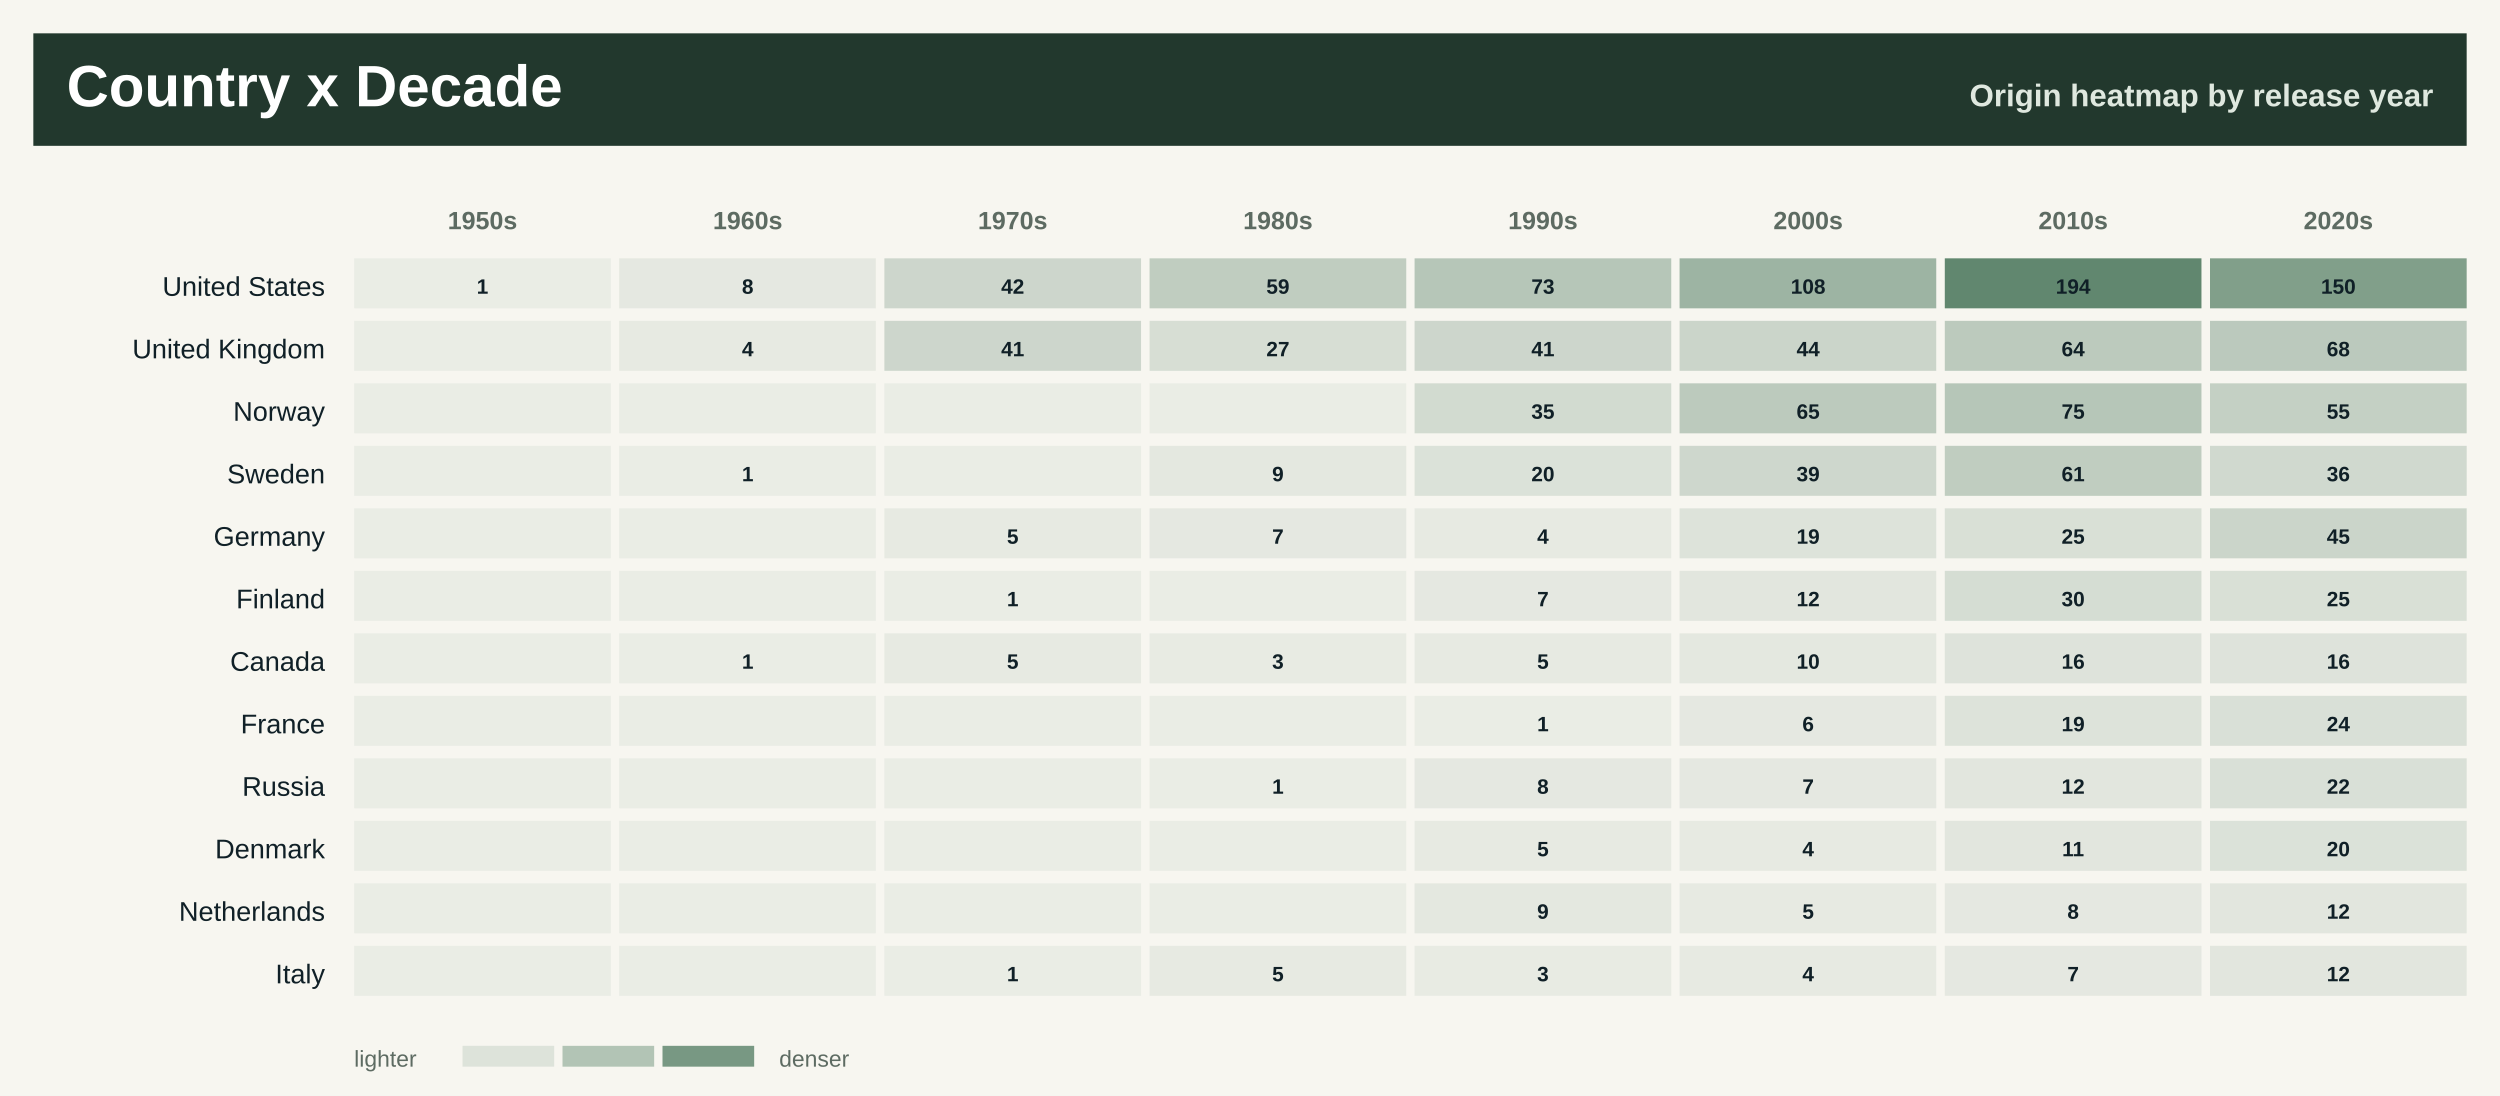
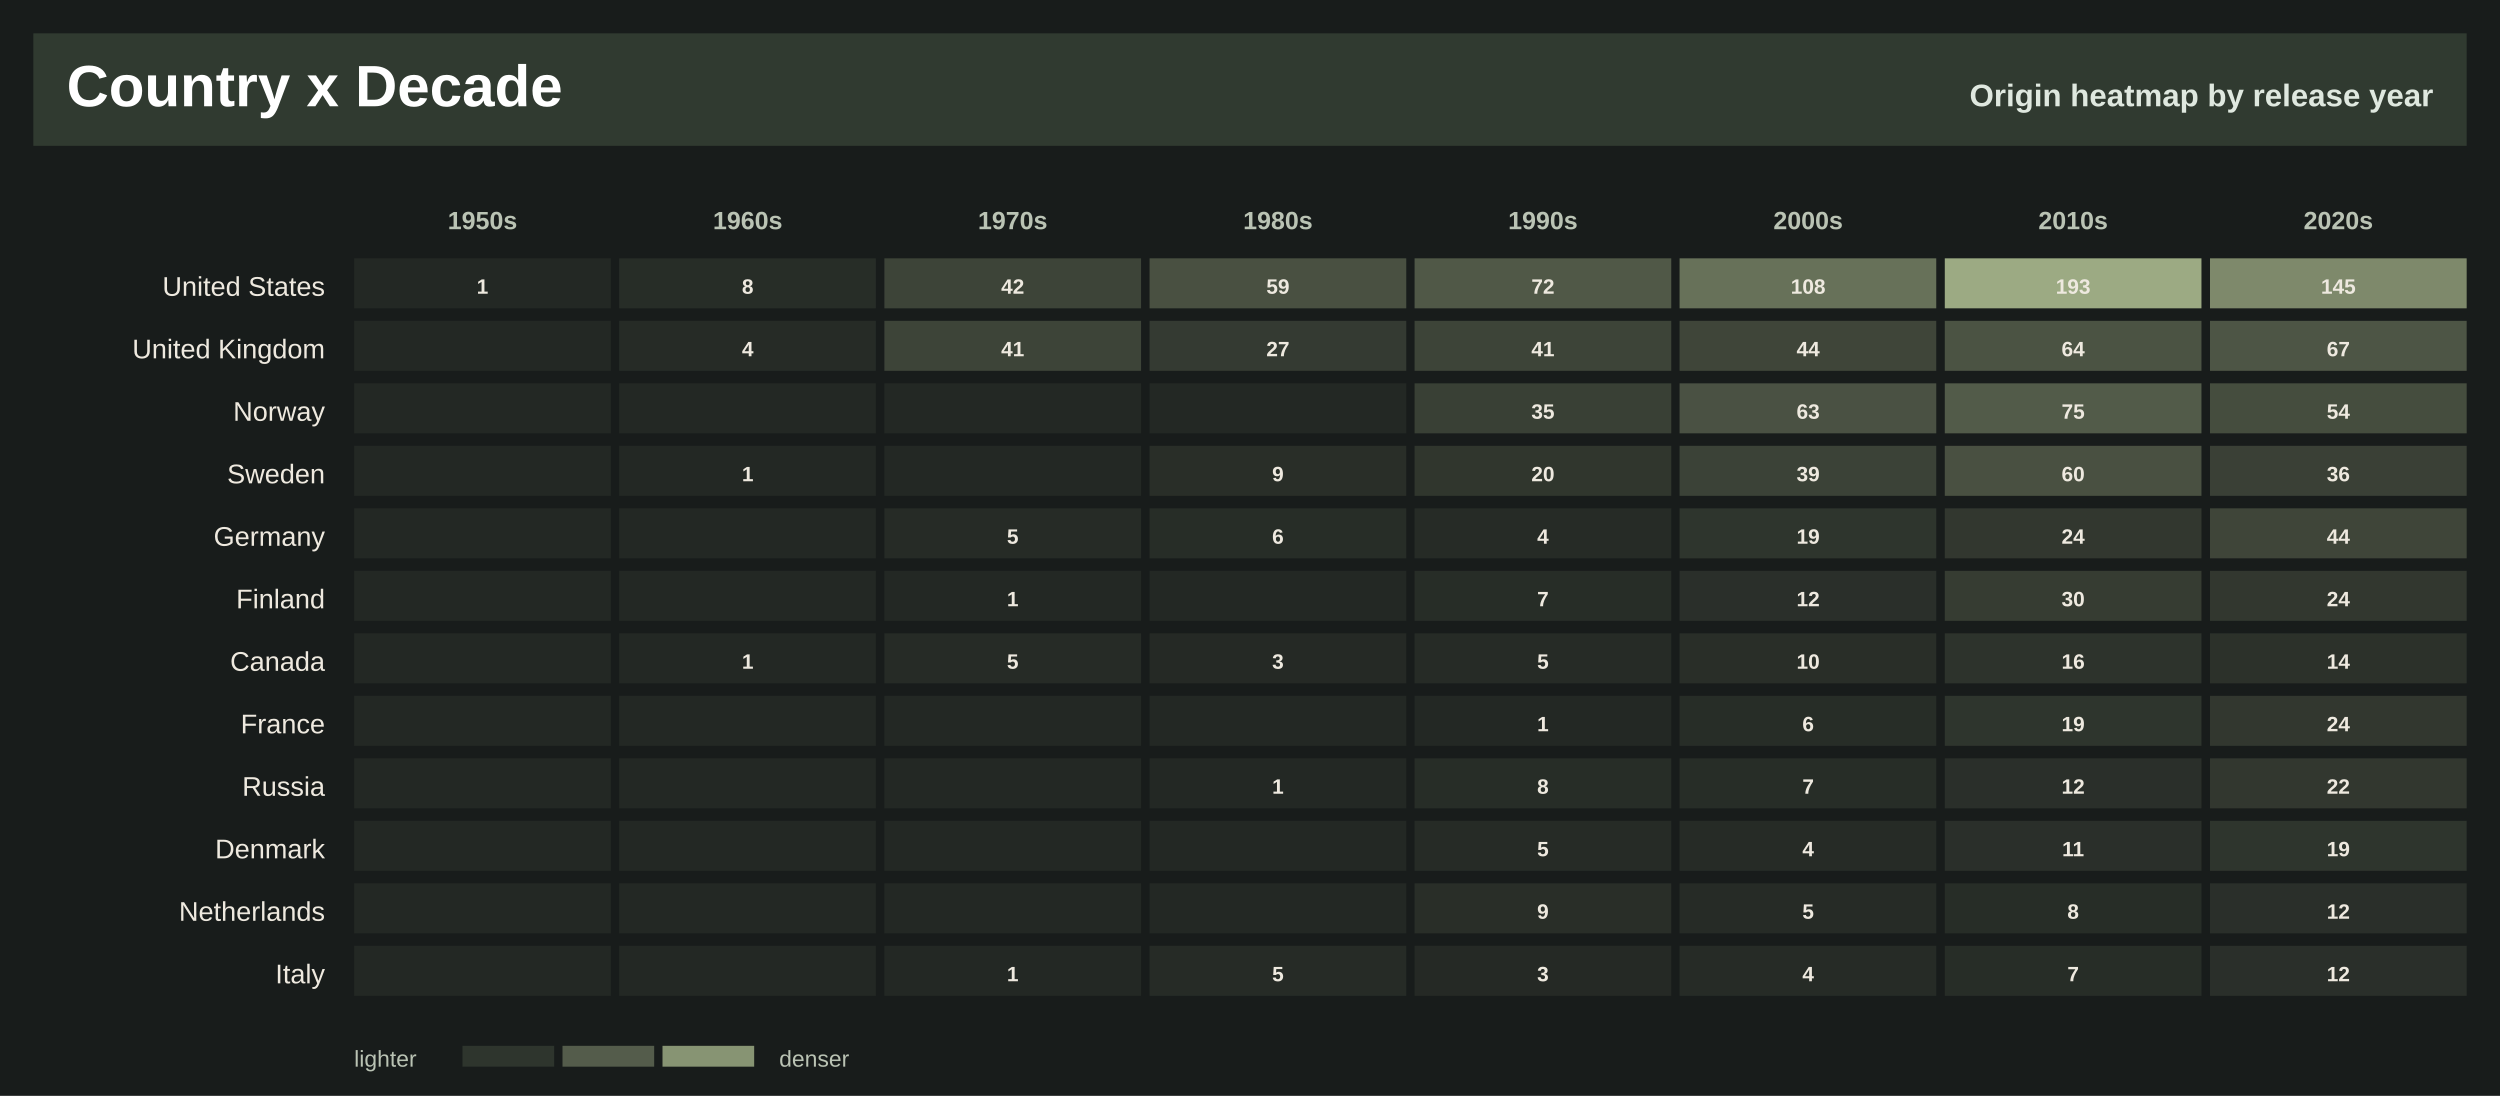
<svg xmlns="http://www.w3.org/2000/svg" width="1200" height="526" viewBox="0 0 1200 526" role="img" aria-label="Countries by decade heatmap">
-   <rect width="1200" height="526" fill="#f7f6f0" />
-   <rect x="16" y="16" width="1168" height="54" fill="#22382d" />
+   <rect width="1200" height="526" fill="#181c1b" />
+   <rect x="16" y="16" width="1168" height="54" fill="#303a30" />
  <text x="32.0" y="51.0" font-family="Segoe UI, Arial, sans-serif" font-size="28" font-weight="800" fill="#ffffff" text-anchor="start">Country x Decade</text>
  <text x="1168.0" y="51.0" font-family="Segoe UI, Arial, sans-serif" font-size="15" font-weight="800" fill="#dfe8df" text-anchor="end">Origin heatmap by release year</text>
-   <text x="231.6" y="110.0" font-family="Segoe UI, Arial, sans-serif" font-size="12" font-weight="800" fill="#5d6b62" text-anchor="middle">1950s</text>
-   <text x="358.9" y="110.0" font-family="Segoe UI, Arial, sans-serif" font-size="12" font-weight="800" fill="#5d6b62" text-anchor="middle">1960s</text>
-   <text x="486.1" y="110.0" font-family="Segoe UI, Arial, sans-serif" font-size="12" font-weight="800" fill="#5d6b62" text-anchor="middle">1970s</text>
-   <text x="613.4" y="110.0" font-family="Segoe UI, Arial, sans-serif" font-size="12" font-weight="800" fill="#5d6b62" text-anchor="middle">1980s</text>
-   <text x="740.6" y="110.0" font-family="Segoe UI, Arial, sans-serif" font-size="12" font-weight="800" fill="#5d6b62" text-anchor="middle">1990s</text>
-   <text x="867.9" y="110.0" font-family="Segoe UI, Arial, sans-serif" font-size="12" font-weight="800" fill="#5d6b62" text-anchor="middle">2000s</text>
-   <text x="995.1" y="110.0" font-family="Segoe UI, Arial, sans-serif" font-size="12" font-weight="800" fill="#5d6b62" text-anchor="middle">2010s</text>
-   <text x="1122.4" y="110.0" font-family="Segoe UI, Arial, sans-serif" font-size="12" font-weight="800" fill="#5d6b62" text-anchor="middle">2020s</text>
-   <text x="156.0" y="142.0" font-family="Segoe UI, Arial, sans-serif" font-size="13" font-weight="400" fill="#102027" text-anchor="end">United States</text>
-   <rect x="170.0" y="124.0" width="123.2" height="24" fill="#557e64" fill-opacity="0.08" />
-   <text x="231.6" y="141.0" font-family="Segoe UI, Arial, sans-serif" font-size="10" font-weight="800" fill="#102027" text-anchor="middle">1</text>
-   <rect x="297.2" y="124.0" width="123.2" height="24" fill="#557e64" fill-opacity="0.11" />
-   <text x="358.9" y="141.0" font-family="Segoe UI, Arial, sans-serif" font-size="10" font-weight="800" fill="#102027" text-anchor="middle">8</text>
-   <rect x="424.5" y="124.0" width="123.2" height="24" fill="#557e64" fill-opacity="0.26" />
-   <text x="486.1" y="141.0" font-family="Segoe UI, Arial, sans-serif" font-size="10" font-weight="800" fill="#102027" text-anchor="middle">42</text>
-   <rect x="551.8" y="124.0" width="123.2" height="24" fill="#557e64" fill-opacity="0.34" />
-   <text x="613.4" y="141.0" font-family="Segoe UI, Arial, sans-serif" font-size="10" font-weight="800" fill="#102027" text-anchor="middle">59</text>
-   <rect x="679.0" y="124.0" width="123.2" height="24" fill="#557e64" fill-opacity="0.40" />
-   <text x="740.6" y="141.0" font-family="Segoe UI, Arial, sans-serif" font-size="10" font-weight="800" fill="#102027" text-anchor="middle">73</text>
-   <rect x="806.2" y="124.0" width="123.2" height="24" fill="#557e64" fill-opacity="0.55" />
-   <text x="867.9" y="141.0" font-family="Segoe UI, Arial, sans-serif" font-size="10" font-weight="800" fill="#102027" text-anchor="middle">108</text>
-   <rect x="933.5" y="124.0" width="123.2" height="24" fill="#557e64" fill-opacity="0.92" />
-   <text x="995.1" y="141.0" font-family="Segoe UI, Arial, sans-serif" font-size="10" font-weight="800" fill="#102027" text-anchor="middle">194</text>
-   <rect x="1060.8" y="124.0" width="123.2" height="24" fill="#557e64" fill-opacity="0.73" />
-   <text x="1122.4" y="141.0" font-family="Segoe UI, Arial, sans-serif" font-size="10" font-weight="800" fill="#102027" text-anchor="middle">150</text>
-   <text x="156.0" y="172.0" font-family="Segoe UI, Arial, sans-serif" font-size="13" font-weight="400" fill="#102027" text-anchor="end">United Kingdom</text>
-   <rect x="170.0" y="154.0" width="123.2" height="24" fill="#557e64" fill-opacity="0.08" />
-   <rect x="297.2" y="154.0" width="123.2" height="24" fill="#557e64" fill-opacity="0.10" />
-   <text x="358.9" y="171.0" font-family="Segoe UI, Arial, sans-serif" font-size="10" font-weight="800" fill="#102027" text-anchor="middle">4</text>
-   <rect x="424.5" y="154.0" width="123.2" height="24" fill="#557e64" fill-opacity="0.26" />
-   <text x="486.1" y="171.0" font-family="Segoe UI, Arial, sans-serif" font-size="10" font-weight="800" fill="#102027" text-anchor="middle">41</text>
-   <rect x="551.8" y="154.0" width="123.2" height="24" fill="#557e64" fill-opacity="0.20" />
-   <text x="613.4" y="171.0" font-family="Segoe UI, Arial, sans-serif" font-size="10" font-weight="800" fill="#102027" text-anchor="middle">27</text>
-   <rect x="679.0" y="154.0" width="123.2" height="24" fill="#557e64" fill-opacity="0.26" />
-   <text x="740.6" y="171.0" font-family="Segoe UI, Arial, sans-serif" font-size="10" font-weight="800" fill="#102027" text-anchor="middle">41</text>
-   <rect x="806.2" y="154.0" width="123.2" height="24" fill="#557e64" fill-opacity="0.27" />
-   <text x="867.9" y="171.0" font-family="Segoe UI, Arial, sans-serif" font-size="10" font-weight="800" fill="#102027" text-anchor="middle">44</text>
-   <rect x="933.5" y="154.0" width="123.2" height="24" fill="#557e64" fill-opacity="0.36" />
-   <text x="995.1" y="171.0" font-family="Segoe UI, Arial, sans-serif" font-size="10" font-weight="800" fill="#102027" text-anchor="middle">64</text>
-   <rect x="1060.8" y="154.0" width="123.2" height="24" fill="#557e64" fill-opacity="0.37" />
-   <text x="1122.4" y="171.0" font-family="Segoe UI, Arial, sans-serif" font-size="10" font-weight="800" fill="#102027" text-anchor="middle">68</text>
-   <text x="156.0" y="202.0" font-family="Segoe UI, Arial, sans-serif" font-size="13" font-weight="400" fill="#102027" text-anchor="end">Norway</text>
-   <rect x="170.0" y="184.0" width="123.2" height="24" fill="#557e64" fill-opacity="0.08" />
-   <rect x="297.2" y="184.0" width="123.2" height="24" fill="#557e64" fill-opacity="0.08" />
-   <rect x="424.5" y="184.0" width="123.2" height="24" fill="#557e64" fill-opacity="0.08" />
-   <rect x="551.8" y="184.0" width="123.2" height="24" fill="#557e64" fill-opacity="0.08" />
-   <rect x="679.0" y="184.0" width="123.2" height="24" fill="#557e64" fill-opacity="0.23" />
-   <text x="740.6" y="201.0" font-family="Segoe UI, Arial, sans-serif" font-size="10" font-weight="800" fill="#102027" text-anchor="middle">35</text>
-   <rect x="806.2" y="184.0" width="123.2" height="24" fill="#557e64" fill-opacity="0.36" />
-   <text x="867.9" y="201.0" font-family="Segoe UI, Arial, sans-serif" font-size="10" font-weight="800" fill="#102027" text-anchor="middle">65</text>
-   <rect x="933.5" y="184.0" width="123.2" height="24" fill="#557e64" fill-opacity="0.40" />
-   <text x="995.1" y="201.0" font-family="Segoe UI, Arial, sans-serif" font-size="10" font-weight="800" fill="#102027" text-anchor="middle">75</text>
-   <rect x="1060.8" y="184.0" width="123.2" height="24" fill="#557e64" fill-opacity="0.32" />
-   <text x="1122.4" y="201.0" font-family="Segoe UI, Arial, sans-serif" font-size="10" font-weight="800" fill="#102027" text-anchor="middle">55</text>
-   <text x="156.0" y="232.0" font-family="Segoe UI, Arial, sans-serif" font-size="13" font-weight="400" fill="#102027" text-anchor="end">Sweden</text>
-   <rect x="170.0" y="214.0" width="123.2" height="24" fill="#557e64" fill-opacity="0.08" />
-   <rect x="297.2" y="214.0" width="123.2" height="24" fill="#557e64" fill-opacity="0.08" />
-   <text x="358.9" y="231.0" font-family="Segoe UI, Arial, sans-serif" font-size="10" font-weight="800" fill="#102027" text-anchor="middle">1</text>
-   <rect x="424.5" y="214.0" width="123.2" height="24" fill="#557e64" fill-opacity="0.08" />
-   <rect x="551.8" y="214.0" width="123.2" height="24" fill="#557e64" fill-opacity="0.12" />
-   <text x="613.4" y="231.0" font-family="Segoe UI, Arial, sans-serif" font-size="10" font-weight="800" fill="#102027" text-anchor="middle">9</text>
-   <rect x="679.0" y="214.0" width="123.2" height="24" fill="#557e64" fill-opacity="0.17" />
-   <text x="740.6" y="231.0" font-family="Segoe UI, Arial, sans-serif" font-size="10" font-weight="800" fill="#102027" text-anchor="middle">20</text>
-   <rect x="806.2" y="214.0" width="123.2" height="24" fill="#557e64" fill-opacity="0.25" />
-   <text x="867.9" y="231.0" font-family="Segoe UI, Arial, sans-serif" font-size="10" font-weight="800" fill="#102027" text-anchor="middle">39</text>
-   <rect x="933.5" y="214.0" width="123.2" height="24" fill="#557e64" fill-opacity="0.34" />
-   <text x="995.1" y="231.0" font-family="Segoe UI, Arial, sans-serif" font-size="10" font-weight="800" fill="#102027" text-anchor="middle">61</text>
-   <rect x="1060.8" y="214.0" width="123.2" height="24" fill="#557e64" fill-opacity="0.24" />
-   <text x="1122.4" y="231.0" font-family="Segoe UI, Arial, sans-serif" font-size="10" font-weight="800" fill="#102027" text-anchor="middle">36</text>
-   <text x="156.0" y="262.0" font-family="Segoe UI, Arial, sans-serif" font-size="13" font-weight="400" fill="#102027" text-anchor="end">Germany</text>
-   <rect x="170.0" y="244.0" width="123.2" height="24" fill="#557e64" fill-opacity="0.08" />
-   <rect x="297.2" y="244.0" width="123.2" height="24" fill="#557e64" fill-opacity="0.08" />
-   <rect x="424.5" y="244.0" width="123.2" height="24" fill="#557e64" fill-opacity="0.10" />
-   <text x="486.1" y="261.0" font-family="Segoe UI, Arial, sans-serif" font-size="10" font-weight="800" fill="#102027" text-anchor="middle">5</text>
-   <rect x="551.8" y="244.0" width="123.2" height="24" fill="#557e64" fill-opacity="0.11" />
-   <text x="613.4" y="261.0" font-family="Segoe UI, Arial, sans-serif" font-size="10" font-weight="800" fill="#102027" text-anchor="middle">7</text>
-   <rect x="679.0" y="244.0" width="123.2" height="24" fill="#557e64" fill-opacity="0.10" />
-   <text x="740.6" y="261.0" font-family="Segoe UI, Arial, sans-serif" font-size="10" font-weight="800" fill="#102027" text-anchor="middle">4</text>
-   <rect x="806.2" y="244.0" width="123.2" height="24" fill="#557e64" fill-opacity="0.16" />
-   <text x="867.9" y="261.0" font-family="Segoe UI, Arial, sans-serif" font-size="10" font-weight="800" fill="#102027" text-anchor="middle">19</text>
-   <rect x="933.5" y="244.0" width="123.2" height="24" fill="#557e64" fill-opacity="0.19" />
-   <text x="995.1" y="261.0" font-family="Segoe UI, Arial, sans-serif" font-size="10" font-weight="800" fill="#102027" text-anchor="middle">25</text>
-   <rect x="1060.8" y="244.0" width="123.2" height="24" fill="#557e64" fill-opacity="0.27" />
-   <text x="1122.4" y="261.0" font-family="Segoe UI, Arial, sans-serif" font-size="10" font-weight="800" fill="#102027" text-anchor="middle">45</text>
-   <text x="156.0" y="292.0" font-family="Segoe UI, Arial, sans-serif" font-size="13" font-weight="400" fill="#102027" text-anchor="end">Finland</text>
-   <rect x="170.0" y="274.0" width="123.2" height="24" fill="#557e64" fill-opacity="0.08" />
-   <rect x="297.2" y="274.0" width="123.2" height="24" fill="#557e64" fill-opacity="0.08" />
-   <rect x="424.5" y="274.0" width="123.2" height="24" fill="#557e64" fill-opacity="0.08" />
-   <text x="486.1" y="291.0" font-family="Segoe UI, Arial, sans-serif" font-size="10" font-weight="800" fill="#102027" text-anchor="middle">1</text>
-   <rect x="551.8" y="274.0" width="123.2" height="24" fill="#557e64" fill-opacity="0.08" />
-   <rect x="679.0" y="274.0" width="123.2" height="24" fill="#557e64" fill-opacity="0.11" />
-   <text x="740.6" y="291.0" font-family="Segoe UI, Arial, sans-serif" font-size="10" font-weight="800" fill="#102027" text-anchor="middle">7</text>
-   <rect x="806.2" y="274.0" width="123.2" height="24" fill="#557e64" fill-opacity="0.13" />
-   <text x="867.9" y="291.0" font-family="Segoe UI, Arial, sans-serif" font-size="10" font-weight="800" fill="#102027" text-anchor="middle">12</text>
-   <rect x="933.5" y="274.0" width="123.2" height="24" fill="#557e64" fill-opacity="0.21" />
-   <text x="995.1" y="291.0" font-family="Segoe UI, Arial, sans-serif" font-size="10" font-weight="800" fill="#102027" text-anchor="middle">30</text>
-   <rect x="1060.8" y="274.0" width="123.2" height="24" fill="#557e64" fill-opacity="0.19" />
-   <text x="1122.4" y="291.0" font-family="Segoe UI, Arial, sans-serif" font-size="10" font-weight="800" fill="#102027" text-anchor="middle">25</text>
-   <text x="156.0" y="322.0" font-family="Segoe UI, Arial, sans-serif" font-size="13" font-weight="400" fill="#102027" text-anchor="end">Canada</text>
-   <rect x="170.0" y="304.0" width="123.2" height="24" fill="#557e64" fill-opacity="0.08" />
-   <rect x="297.2" y="304.0" width="123.2" height="24" fill="#557e64" fill-opacity="0.08" />
-   <text x="358.9" y="321.0" font-family="Segoe UI, Arial, sans-serif" font-size="10" font-weight="800" fill="#102027" text-anchor="middle">1</text>
-   <rect x="424.5" y="304.0" width="123.2" height="24" fill="#557e64" fill-opacity="0.10" />
-   <text x="486.1" y="321.0" font-family="Segoe UI, Arial, sans-serif" font-size="10" font-weight="800" fill="#102027" text-anchor="middle">5</text>
-   <rect x="551.8" y="304.0" width="123.2" height="24" fill="#557e64" fill-opacity="0.09" />
-   <text x="613.4" y="321.0" font-family="Segoe UI, Arial, sans-serif" font-size="10" font-weight="800" fill="#102027" text-anchor="middle">3</text>
-   <rect x="679.0" y="304.0" width="123.2" height="24" fill="#557e64" fill-opacity="0.10" />
-   <text x="740.6" y="321.0" font-family="Segoe UI, Arial, sans-serif" font-size="10" font-weight="800" fill="#102027" text-anchor="middle">5</text>
-   <rect x="806.2" y="304.0" width="123.2" height="24" fill="#557e64" fill-opacity="0.12" />
-   <text x="867.9" y="321.0" font-family="Segoe UI, Arial, sans-serif" font-size="10" font-weight="800" fill="#102027" text-anchor="middle">10</text>
-   <rect x="933.5" y="304.0" width="123.2" height="24" fill="#557e64" fill-opacity="0.15" />
-   <text x="995.1" y="321.0" font-family="Segoe UI, Arial, sans-serif" font-size="10" font-weight="800" fill="#102027" text-anchor="middle">16</text>
-   <rect x="1060.8" y="304.0" width="123.2" height="24" fill="#557e64" fill-opacity="0.15" />
-   <text x="1122.4" y="321.0" font-family="Segoe UI, Arial, sans-serif" font-size="10" font-weight="800" fill="#102027" text-anchor="middle">16</text>
-   <text x="156.0" y="352.0" font-family="Segoe UI, Arial, sans-serif" font-size="13" font-weight="400" fill="#102027" text-anchor="end">France</text>
-   <rect x="170.0" y="334.0" width="123.2" height="24" fill="#557e64" fill-opacity="0.08" />
-   <rect x="297.2" y="334.0" width="123.2" height="24" fill="#557e64" fill-opacity="0.08" />
-   <rect x="424.5" y="334.0" width="123.2" height="24" fill="#557e64" fill-opacity="0.08" />
-   <rect x="551.8" y="334.0" width="123.2" height="24" fill="#557e64" fill-opacity="0.08" />
-   <rect x="679.0" y="334.0" width="123.2" height="24" fill="#557e64" fill-opacity="0.08" />
-   <text x="740.6" y="351.0" font-family="Segoe UI, Arial, sans-serif" font-size="10" font-weight="800" fill="#102027" text-anchor="middle">1</text>
-   <rect x="806.2" y="334.0" width="123.2" height="24" fill="#557e64" fill-opacity="0.11" />
-   <text x="867.9" y="351.0" font-family="Segoe UI, Arial, sans-serif" font-size="10" font-weight="800" fill="#102027" text-anchor="middle">6</text>
-   <rect x="933.5" y="334.0" width="123.2" height="24" fill="#557e64" fill-opacity="0.16" />
-   <text x="995.1" y="351.0" font-family="Segoe UI, Arial, sans-serif" font-size="10" font-weight="800" fill="#102027" text-anchor="middle">19</text>
-   <rect x="1060.8" y="334.0" width="123.2" height="24" fill="#557e64" fill-opacity="0.18" />
-   <text x="1122.4" y="351.0" font-family="Segoe UI, Arial, sans-serif" font-size="10" font-weight="800" fill="#102027" text-anchor="middle">24</text>
-   <text x="156.0" y="382.0" font-family="Segoe UI, Arial, sans-serif" font-size="13" font-weight="400" fill="#102027" text-anchor="end">Russia</text>
-   <rect x="170.0" y="364.0" width="123.2" height="24" fill="#557e64" fill-opacity="0.08" />
-   <rect x="297.2" y="364.0" width="123.2" height="24" fill="#557e64" fill-opacity="0.08" />
-   <rect x="424.5" y="364.0" width="123.2" height="24" fill="#557e64" fill-opacity="0.08" />
-   <rect x="551.8" y="364.0" width="123.2" height="24" fill="#557e64" fill-opacity="0.08" />
-   <text x="613.4" y="381.0" font-family="Segoe UI, Arial, sans-serif" font-size="10" font-weight="800" fill="#102027" text-anchor="middle">1</text>
-   <rect x="679.0" y="364.0" width="123.2" height="24" fill="#557e64" fill-opacity="0.11" />
-   <text x="740.6" y="381.0" font-family="Segoe UI, Arial, sans-serif" font-size="10" font-weight="800" fill="#102027" text-anchor="middle">8</text>
-   <rect x="806.2" y="364.0" width="123.2" height="24" fill="#557e64" fill-opacity="0.11" />
-   <text x="867.9" y="381.0" font-family="Segoe UI, Arial, sans-serif" font-size="10" font-weight="800" fill="#102027" text-anchor="middle">7</text>
-   <rect x="933.5" y="364.0" width="123.2" height="24" fill="#557e64" fill-opacity="0.13" />
-   <text x="995.1" y="381.0" font-family="Segoe UI, Arial, sans-serif" font-size="10" font-weight="800" fill="#102027" text-anchor="middle">12</text>
-   <rect x="1060.8" y="364.0" width="123.2" height="24" fill="#557e64" fill-opacity="0.18" />
-   <text x="1122.4" y="381.0" font-family="Segoe UI, Arial, sans-serif" font-size="10" font-weight="800" fill="#102027" text-anchor="middle">22</text>
-   <text x="156.0" y="412.0" font-family="Segoe UI, Arial, sans-serif" font-size="13" font-weight="400" fill="#102027" text-anchor="end">Denmark</text>
-   <rect x="170.0" y="394.0" width="123.2" height="24" fill="#557e64" fill-opacity="0.08" />
-   <rect x="297.2" y="394.0" width="123.2" height="24" fill="#557e64" fill-opacity="0.08" />
-   <rect x="424.5" y="394.0" width="123.2" height="24" fill="#557e64" fill-opacity="0.08" />
-   <rect x="551.8" y="394.0" width="123.2" height="24" fill="#557e64" fill-opacity="0.08" />
-   <rect x="679.0" y="394.0" width="123.2" height="24" fill="#557e64" fill-opacity="0.10" />
-   <text x="740.6" y="411.0" font-family="Segoe UI, Arial, sans-serif" font-size="10" font-weight="800" fill="#102027" text-anchor="middle">5</text>
-   <rect x="806.2" y="394.0" width="123.2" height="24" fill="#557e64" fill-opacity="0.10" />
-   <text x="867.9" y="411.0" font-family="Segoe UI, Arial, sans-serif" font-size="10" font-weight="800" fill="#102027" text-anchor="middle">4</text>
-   <rect x="933.5" y="394.0" width="123.2" height="24" fill="#557e64" fill-opacity="0.13" />
-   <text x="995.1" y="411.0" font-family="Segoe UI, Arial, sans-serif" font-size="10" font-weight="800" fill="#102027" text-anchor="middle">11</text>
-   <rect x="1060.8" y="394.0" width="123.2" height="24" fill="#557e64" fill-opacity="0.17" />
-   <text x="1122.4" y="411.0" font-family="Segoe UI, Arial, sans-serif" font-size="10" font-weight="800" fill="#102027" text-anchor="middle">20</text>
-   <text x="156.0" y="442.0" font-family="Segoe UI, Arial, sans-serif" font-size="13" font-weight="400" fill="#102027" text-anchor="end">Netherlands</text>
-   <rect x="170.0" y="424.0" width="123.2" height="24" fill="#557e64" fill-opacity="0.08" />
-   <rect x="297.2" y="424.0" width="123.2" height="24" fill="#557e64" fill-opacity="0.08" />
-   <rect x="424.5" y="424.0" width="123.2" height="24" fill="#557e64" fill-opacity="0.08" />
-   <rect x="551.8" y="424.0" width="123.2" height="24" fill="#557e64" fill-opacity="0.08" />
-   <rect x="679.0" y="424.0" width="123.2" height="24" fill="#557e64" fill-opacity="0.12" />
-   <text x="740.6" y="441.0" font-family="Segoe UI, Arial, sans-serif" font-size="10" font-weight="800" fill="#102027" text-anchor="middle">9</text>
-   <rect x="806.2" y="424.0" width="123.2" height="24" fill="#557e64" fill-opacity="0.10" />
-   <text x="867.9" y="441.0" font-family="Segoe UI, Arial, sans-serif" font-size="10" font-weight="800" fill="#102027" text-anchor="middle">5</text>
-   <rect x="933.5" y="424.0" width="123.2" height="24" fill="#557e64" fill-opacity="0.11" />
-   <text x="995.1" y="441.0" font-family="Segoe UI, Arial, sans-serif" font-size="10" font-weight="800" fill="#102027" text-anchor="middle">8</text>
-   <rect x="1060.8" y="424.0" width="123.2" height="24" fill="#557e64" fill-opacity="0.13" />
-   <text x="1122.4" y="441.0" font-family="Segoe UI, Arial, sans-serif" font-size="10" font-weight="800" fill="#102027" text-anchor="middle">12</text>
-   <text x="156.0" y="472.0" font-family="Segoe UI, Arial, sans-serif" font-size="13" font-weight="400" fill="#102027" text-anchor="end">Italy</text>
-   <rect x="170.0" y="454.0" width="123.2" height="24" fill="#557e64" fill-opacity="0.08" />
-   <rect x="297.2" y="454.0" width="123.2" height="24" fill="#557e64" fill-opacity="0.08" />
-   <rect x="424.5" y="454.0" width="123.2" height="24" fill="#557e64" fill-opacity="0.08" />
-   <text x="486.1" y="471.0" font-family="Segoe UI, Arial, sans-serif" font-size="10" font-weight="800" fill="#102027" text-anchor="middle">1</text>
-   <rect x="551.8" y="454.0" width="123.2" height="24" fill="#557e64" fill-opacity="0.10" />
-   <text x="613.4" y="471.0" font-family="Segoe UI, Arial, sans-serif" font-size="10" font-weight="800" fill="#102027" text-anchor="middle">5</text>
-   <rect x="679.0" y="454.0" width="123.2" height="24" fill="#557e64" fill-opacity="0.09" />
-   <text x="740.6" y="471.0" font-family="Segoe UI, Arial, sans-serif" font-size="10" font-weight="800" fill="#102027" text-anchor="middle">3</text>
-   <rect x="806.2" y="454.0" width="123.2" height="24" fill="#557e64" fill-opacity="0.10" />
-   <text x="867.9" y="471.0" font-family="Segoe UI, Arial, sans-serif" font-size="10" font-weight="800" fill="#102027" text-anchor="middle">4</text>
-   <rect x="933.5" y="454.0" width="123.2" height="24" fill="#557e64" fill-opacity="0.11" />
-   <text x="995.1" y="471.0" font-family="Segoe UI, Arial, sans-serif" font-size="10" font-weight="800" fill="#102027" text-anchor="middle">7</text>
-   <rect x="1060.8" y="454.0" width="123.2" height="24" fill="#557e64" fill-opacity="0.13" />
-   <text x="1122.4" y="471.0" font-family="Segoe UI, Arial, sans-serif" font-size="10" font-weight="800" fill="#102027" text-anchor="middle">12</text>
-   <text x="170.0" y="512.0" font-family="Segoe UI, Arial, sans-serif" font-size="11" font-weight="400" fill="#5d6b62" text-anchor="start">lighter</text>
-   <rect x="222" y="502" width="44" height="10" fill="#557e64" fill-opacity="0.16" />
-   <rect x="270" y="502" width="44" height="10" fill="#557e64" fill-opacity="0.42" />
-   <rect x="318" y="502" width="44" height="10" fill="#557e64" fill-opacity="0.78" />
-   <text x="374.0" y="512.0" font-family="Segoe UI, Arial, sans-serif" font-size="11" font-weight="400" fill="#5d6b62" text-anchor="start">denser</text>
+   <text x="231.6" y="110.0" font-family="Segoe UI, Arial, sans-serif" font-size="12" font-weight="800" fill="#bac3b4" text-anchor="middle">1950s</text>
+   <text x="358.9" y="110.0" font-family="Segoe UI, Arial, sans-serif" font-size="12" font-weight="800" fill="#bac3b4" text-anchor="middle">1960s</text>
+   <text x="486.1" y="110.0" font-family="Segoe UI, Arial, sans-serif" font-size="12" font-weight="800" fill="#bac3b4" text-anchor="middle">1970s</text>
+   <text x="613.4" y="110.0" font-family="Segoe UI, Arial, sans-serif" font-size="12" font-weight="800" fill="#bac3b4" text-anchor="middle">1980s</text>
+   <text x="740.6" y="110.0" font-family="Segoe UI, Arial, sans-serif" font-size="12" font-weight="800" fill="#bac3b4" text-anchor="middle">1990s</text>
+   <text x="867.9" y="110.0" font-family="Segoe UI, Arial, sans-serif" font-size="12" font-weight="800" fill="#bac3b4" text-anchor="middle">2000s</text>
+   <text x="995.1" y="110.0" font-family="Segoe UI, Arial, sans-serif" font-size="12" font-weight="800" fill="#bac3b4" text-anchor="middle">2010s</text>
+   <text x="1122.4" y="110.0" font-family="Segoe UI, Arial, sans-serif" font-size="12" font-weight="800" fill="#bac3b4" text-anchor="middle">2020s</text>
+   <text x="156.0" y="142.0" font-family="Segoe UI, Arial, sans-serif" font-size="13" font-weight="400" fill="#eee9df" text-anchor="end">United States</text>
+   <rect x="170.0" y="124.0" width="123.2" height="24" fill="#a7b68c" fill-opacity="0.08" />
+   <text x="231.6" y="141.0" font-family="Segoe UI, Arial, sans-serif" font-size="10" font-weight="800" fill="#eee9df" text-anchor="middle">1</text>
+   <rect x="297.2" y="124.0" width="123.2" height="24" fill="#a7b68c" fill-opacity="0.11" />
+   <text x="358.9" y="141.0" font-family="Segoe UI, Arial, sans-serif" font-size="10" font-weight="800" fill="#eee9df" text-anchor="middle">8</text>
+   <rect x="424.5" y="124.0" width="123.2" height="24" fill="#a7b68c" fill-opacity="0.26" />
+   <text x="486.1" y="141.0" font-family="Segoe UI, Arial, sans-serif" font-size="10" font-weight="800" fill="#eee9df" text-anchor="middle">42</text>
+   <rect x="551.8" y="124.0" width="123.2" height="24" fill="#a7b68c" fill-opacity="0.34" />
+   <text x="613.4" y="141.0" font-family="Segoe UI, Arial, sans-serif" font-size="10" font-weight="800" fill="#eee9df" text-anchor="middle">59</text>
+   <rect x="679.0" y="124.0" width="123.2" height="24" fill="#a7b68c" fill-opacity="0.39" />
+   <text x="740.6" y="141.0" font-family="Segoe UI, Arial, sans-serif" font-size="10" font-weight="800" fill="#eee9df" text-anchor="middle">72</text>
+   <rect x="806.2" y="124.0" width="123.2" height="24" fill="#a7b68c" fill-opacity="0.55" />
+   <text x="867.9" y="141.0" font-family="Segoe UI, Arial, sans-serif" font-size="10" font-weight="800" fill="#eee9df" text-anchor="middle">108</text>
+   <rect x="933.5" y="124.0" width="123.2" height="24" fill="#a7b68c" fill-opacity="0.92" />
+   <text x="995.1" y="141.0" font-family="Segoe UI, Arial, sans-serif" font-size="10" font-weight="800" fill="#eee9df" text-anchor="middle">193</text>
+   <rect x="1060.8" y="124.0" width="123.2" height="24" fill="#a7b68c" fill-opacity="0.71" />
+   <text x="1122.4" y="141.0" font-family="Segoe UI, Arial, sans-serif" font-size="10" font-weight="800" fill="#eee9df" text-anchor="middle">145</text>
+   <text x="156.0" y="172.0" font-family="Segoe UI, Arial, sans-serif" font-size="13" font-weight="400" fill="#eee9df" text-anchor="end">United Kingdom</text>
+   <rect x="170.0" y="154.0" width="123.2" height="24" fill="#a7b68c" fill-opacity="0.08" />
+   <rect x="297.2" y="154.0" width="123.2" height="24" fill="#a7b68c" fill-opacity="0.10" />
+   <text x="358.9" y="171.0" font-family="Segoe UI, Arial, sans-serif" font-size="10" font-weight="800" fill="#eee9df" text-anchor="middle">4</text>
+   <rect x="424.5" y="154.0" width="123.2" height="24" fill="#a7b68c" fill-opacity="0.26" />
+   <text x="486.1" y="171.0" font-family="Segoe UI, Arial, sans-serif" font-size="10" font-weight="800" fill="#eee9df" text-anchor="middle">41</text>
+   <rect x="551.8" y="154.0" width="123.2" height="24" fill="#a7b68c" fill-opacity="0.20" />
+   <text x="613.4" y="171.0" font-family="Segoe UI, Arial, sans-serif" font-size="10" font-weight="800" fill="#eee9df" text-anchor="middle">27</text>
+   <rect x="679.0" y="154.0" width="123.2" height="24" fill="#a7b68c" fill-opacity="0.26" />
+   <text x="740.6" y="171.0" font-family="Segoe UI, Arial, sans-serif" font-size="10" font-weight="800" fill="#eee9df" text-anchor="middle">41</text>
+   <rect x="806.2" y="154.0" width="123.2" height="24" fill="#a7b68c" fill-opacity="0.27" />
+   <text x="867.9" y="171.0" font-family="Segoe UI, Arial, sans-serif" font-size="10" font-weight="800" fill="#eee9df" text-anchor="middle">44</text>
+   <rect x="933.5" y="154.0" width="123.2" height="24" fill="#a7b68c" fill-opacity="0.36" />
+   <text x="995.1" y="171.0" font-family="Segoe UI, Arial, sans-serif" font-size="10" font-weight="800" fill="#eee9df" text-anchor="middle">64</text>
+   <rect x="1060.8" y="154.0" width="123.2" height="24" fill="#a7b68c" fill-opacity="0.37" />
+   <text x="1122.4" y="171.0" font-family="Segoe UI, Arial, sans-serif" font-size="10" font-weight="800" fill="#eee9df" text-anchor="middle">67</text>
+   <text x="156.0" y="202.0" font-family="Segoe UI, Arial, sans-serif" font-size="13" font-weight="400" fill="#eee9df" text-anchor="end">Norway</text>
+   <rect x="170.0" y="184.0" width="123.2" height="24" fill="#a7b68c" fill-opacity="0.08" />
+   <rect x="297.2" y="184.0" width="123.2" height="24" fill="#a7b68c" fill-opacity="0.08" />
+   <rect x="424.5" y="184.0" width="123.2" height="24" fill="#a7b68c" fill-opacity="0.08" />
+   <rect x="551.8" y="184.0" width="123.2" height="24" fill="#a7b68c" fill-opacity="0.08" />
+   <rect x="679.0" y="184.0" width="123.2" height="24" fill="#a7b68c" fill-opacity="0.23" />
+   <text x="740.6" y="201.0" font-family="Segoe UI, Arial, sans-serif" font-size="10" font-weight="800" fill="#eee9df" text-anchor="middle">35</text>
+   <rect x="806.2" y="184.0" width="123.2" height="24" fill="#a7b68c" fill-opacity="0.35" />
+   <text x="867.9" y="201.0" font-family="Segoe UI, Arial, sans-serif" font-size="10" font-weight="800" fill="#eee9df" text-anchor="middle">63</text>
+   <rect x="933.5" y="184.0" width="123.2" height="24" fill="#a7b68c" fill-opacity="0.41" />
+   <text x="995.1" y="201.0" font-family="Segoe UI, Arial, sans-serif" font-size="10" font-weight="800" fill="#eee9df" text-anchor="middle">75</text>
+   <rect x="1060.8" y="184.0" width="123.2" height="24" fill="#a7b68c" fill-opacity="0.32" />
+   <text x="1122.4" y="201.0" font-family="Segoe UI, Arial, sans-serif" font-size="10" font-weight="800" fill="#eee9df" text-anchor="middle">54</text>
+   <text x="156.0" y="232.0" font-family="Segoe UI, Arial, sans-serif" font-size="13" font-weight="400" fill="#eee9df" text-anchor="end">Sweden</text>
+   <rect x="170.0" y="214.0" width="123.2" height="24" fill="#a7b68c" fill-opacity="0.08" />
+   <rect x="297.2" y="214.0" width="123.2" height="24" fill="#a7b68c" fill-opacity="0.08" />
+   <text x="358.9" y="231.0" font-family="Segoe UI, Arial, sans-serif" font-size="10" font-weight="800" fill="#eee9df" text-anchor="middle">1</text>
+   <rect x="424.5" y="214.0" width="123.2" height="24" fill="#a7b68c" fill-opacity="0.08" />
+   <rect x="551.8" y="214.0" width="123.2" height="24" fill="#a7b68c" fill-opacity="0.12" />
+   <text x="613.4" y="231.0" font-family="Segoe UI, Arial, sans-serif" font-size="10" font-weight="800" fill="#eee9df" text-anchor="middle">9</text>
+   <rect x="679.0" y="214.0" width="123.2" height="24" fill="#a7b68c" fill-opacity="0.17" />
+   <text x="740.6" y="231.0" font-family="Segoe UI, Arial, sans-serif" font-size="10" font-weight="800" fill="#eee9df" text-anchor="middle">20</text>
+   <rect x="806.2" y="214.0" width="123.2" height="24" fill="#a7b68c" fill-opacity="0.25" />
+   <text x="867.9" y="231.0" font-family="Segoe UI, Arial, sans-serif" font-size="10" font-weight="800" fill="#eee9df" text-anchor="middle">39</text>
+   <rect x="933.5" y="214.0" width="123.2" height="24" fill="#a7b68c" fill-opacity="0.34" />
+   <text x="995.1" y="231.0" font-family="Segoe UI, Arial, sans-serif" font-size="10" font-weight="800" fill="#eee9df" text-anchor="middle">60</text>
+   <rect x="1060.8" y="214.0" width="123.2" height="24" fill="#a7b68c" fill-opacity="0.24" />
+   <text x="1122.4" y="231.0" font-family="Segoe UI, Arial, sans-serif" font-size="10" font-weight="800" fill="#eee9df" text-anchor="middle">36</text>
+   <text x="156.0" y="262.0" font-family="Segoe UI, Arial, sans-serif" font-size="13" font-weight="400" fill="#eee9df" text-anchor="end">Germany</text>
+   <rect x="170.0" y="244.0" width="123.2" height="24" fill="#a7b68c" fill-opacity="0.08" />
+   <rect x="297.2" y="244.0" width="123.2" height="24" fill="#a7b68c" fill-opacity="0.08" />
+   <rect x="424.5" y="244.0" width="123.2" height="24" fill="#a7b68c" fill-opacity="0.10" />
+   <text x="486.1" y="261.0" font-family="Segoe UI, Arial, sans-serif" font-size="10" font-weight="800" fill="#eee9df" text-anchor="middle">5</text>
+   <rect x="551.8" y="244.0" width="123.2" height="24" fill="#a7b68c" fill-opacity="0.11" />
+   <text x="613.4" y="261.0" font-family="Segoe UI, Arial, sans-serif" font-size="10" font-weight="800" fill="#eee9df" text-anchor="middle">6</text>
+   <rect x="679.0" y="244.0" width="123.2" height="24" fill="#a7b68c" fill-opacity="0.10" />
+   <text x="740.6" y="261.0" font-family="Segoe UI, Arial, sans-serif" font-size="10" font-weight="800" fill="#eee9df" text-anchor="middle">4</text>
+   <rect x="806.2" y="244.0" width="123.2" height="24" fill="#a7b68c" fill-opacity="0.16" />
+   <text x="867.9" y="261.0" font-family="Segoe UI, Arial, sans-serif" font-size="10" font-weight="800" fill="#eee9df" text-anchor="middle">19</text>
+   <rect x="933.5" y="244.0" width="123.2" height="24" fill="#a7b68c" fill-opacity="0.18" />
+   <text x="995.1" y="261.0" font-family="Segoe UI, Arial, sans-serif" font-size="10" font-weight="800" fill="#eee9df" text-anchor="middle">24</text>
+   <rect x="1060.8" y="244.0" width="123.2" height="24" fill="#a7b68c" fill-opacity="0.27" />
+   <text x="1122.4" y="261.0" font-family="Segoe UI, Arial, sans-serif" font-size="10" font-weight="800" fill="#eee9df" text-anchor="middle">44</text>
+   <text x="156.0" y="292.0" font-family="Segoe UI, Arial, sans-serif" font-size="13" font-weight="400" fill="#eee9df" text-anchor="end">Finland</text>
+   <rect x="170.0" y="274.0" width="123.2" height="24" fill="#a7b68c" fill-opacity="0.08" />
+   <rect x="297.2" y="274.0" width="123.2" height="24" fill="#a7b68c" fill-opacity="0.08" />
+   <rect x="424.5" y="274.0" width="123.2" height="24" fill="#a7b68c" fill-opacity="0.08" />
+   <text x="486.1" y="291.0" font-family="Segoe UI, Arial, sans-serif" font-size="10" font-weight="800" fill="#eee9df" text-anchor="middle">1</text>
+   <rect x="551.8" y="274.0" width="123.2" height="24" fill="#a7b68c" fill-opacity="0.08" />
+   <rect x="679.0" y="274.0" width="123.2" height="24" fill="#a7b68c" fill-opacity="0.11" />
+   <text x="740.6" y="291.0" font-family="Segoe UI, Arial, sans-serif" font-size="10" font-weight="800" fill="#eee9df" text-anchor="middle">7</text>
+   <rect x="806.2" y="274.0" width="123.2" height="24" fill="#a7b68c" fill-opacity="0.13" />
+   <text x="867.9" y="291.0" font-family="Segoe UI, Arial, sans-serif" font-size="10" font-weight="800" fill="#eee9df" text-anchor="middle">12</text>
+   <rect x="933.5" y="274.0" width="123.2" height="24" fill="#a7b68c" fill-opacity="0.21" />
+   <text x="995.1" y="291.0" font-family="Segoe UI, Arial, sans-serif" font-size="10" font-weight="800" fill="#eee9df" text-anchor="middle">30</text>
+   <rect x="1060.8" y="274.0" width="123.2" height="24" fill="#a7b68c" fill-opacity="0.18" />
+   <text x="1122.4" y="291.0" font-family="Segoe UI, Arial, sans-serif" font-size="10" font-weight="800" fill="#eee9df" text-anchor="middle">24</text>
+   <text x="156.0" y="322.0" font-family="Segoe UI, Arial, sans-serif" font-size="13" font-weight="400" fill="#eee9df" text-anchor="end">Canada</text>
+   <rect x="170.0" y="304.0" width="123.2" height="24" fill="#a7b68c" fill-opacity="0.08" />
+   <rect x="297.2" y="304.0" width="123.2" height="24" fill="#a7b68c" fill-opacity="0.08" />
+   <text x="358.9" y="321.0" font-family="Segoe UI, Arial, sans-serif" font-size="10" font-weight="800" fill="#eee9df" text-anchor="middle">1</text>
+   <rect x="424.5" y="304.0" width="123.2" height="24" fill="#a7b68c" fill-opacity="0.10" />
+   <text x="486.1" y="321.0" font-family="Segoe UI, Arial, sans-serif" font-size="10" font-weight="800" fill="#eee9df" text-anchor="middle">5</text>
+   <rect x="551.8" y="304.0" width="123.2" height="24" fill="#a7b68c" fill-opacity="0.09" />
+   <text x="613.4" y="321.0" font-family="Segoe UI, Arial, sans-serif" font-size="10" font-weight="800" fill="#eee9df" text-anchor="middle">3</text>
+   <rect x="679.0" y="304.0" width="123.2" height="24" fill="#a7b68c" fill-opacity="0.10" />
+   <text x="740.6" y="321.0" font-family="Segoe UI, Arial, sans-serif" font-size="10" font-weight="800" fill="#eee9df" text-anchor="middle">5</text>
+   <rect x="806.2" y="304.0" width="123.2" height="24" fill="#a7b68c" fill-opacity="0.12" />
+   <text x="867.9" y="321.0" font-family="Segoe UI, Arial, sans-serif" font-size="10" font-weight="800" fill="#eee9df" text-anchor="middle">10</text>
+   <rect x="933.5" y="304.0" width="123.2" height="24" fill="#a7b68c" fill-opacity="0.15" />
+   <text x="995.1" y="321.0" font-family="Segoe UI, Arial, sans-serif" font-size="10" font-weight="800" fill="#eee9df" text-anchor="middle">16</text>
+   <rect x="1060.8" y="304.0" width="123.2" height="24" fill="#a7b68c" fill-opacity="0.14" />
+   <text x="1122.4" y="321.0" font-family="Segoe UI, Arial, sans-serif" font-size="10" font-weight="800" fill="#eee9df" text-anchor="middle">14</text>
+   <text x="156.0" y="352.0" font-family="Segoe UI, Arial, sans-serif" font-size="13" font-weight="400" fill="#eee9df" text-anchor="end">France</text>
+   <rect x="170.0" y="334.0" width="123.2" height="24" fill="#a7b68c" fill-opacity="0.08" />
+   <rect x="297.2" y="334.0" width="123.2" height="24" fill="#a7b68c" fill-opacity="0.08" />
+   <rect x="424.5" y="334.0" width="123.2" height="24" fill="#a7b68c" fill-opacity="0.08" />
+   <rect x="551.8" y="334.0" width="123.2" height="24" fill="#a7b68c" fill-opacity="0.08" />
+   <rect x="679.0" y="334.0" width="123.2" height="24" fill="#a7b68c" fill-opacity="0.08" />
+   <text x="740.6" y="351.0" font-family="Segoe UI, Arial, sans-serif" font-size="10" font-weight="800" fill="#eee9df" text-anchor="middle">1</text>
+   <rect x="806.2" y="334.0" width="123.2" height="24" fill="#a7b68c" fill-opacity="0.11" />
+   <text x="867.9" y="351.0" font-family="Segoe UI, Arial, sans-serif" font-size="10" font-weight="800" fill="#eee9df" text-anchor="middle">6</text>
+   <rect x="933.5" y="334.0" width="123.2" height="24" fill="#a7b68c" fill-opacity="0.16" />
+   <text x="995.1" y="351.0" font-family="Segoe UI, Arial, sans-serif" font-size="10" font-weight="800" fill="#eee9df" text-anchor="middle">19</text>
+   <rect x="1060.8" y="334.0" width="123.2" height="24" fill="#a7b68c" fill-opacity="0.18" />
+   <text x="1122.4" y="351.0" font-family="Segoe UI, Arial, sans-serif" font-size="10" font-weight="800" fill="#eee9df" text-anchor="middle">24</text>
+   <text x="156.0" y="382.0" font-family="Segoe UI, Arial, sans-serif" font-size="13" font-weight="400" fill="#eee9df" text-anchor="end">Russia</text>
+   <rect x="170.0" y="364.0" width="123.2" height="24" fill="#a7b68c" fill-opacity="0.08" />
+   <rect x="297.2" y="364.0" width="123.2" height="24" fill="#a7b68c" fill-opacity="0.08" />
+   <rect x="424.5" y="364.0" width="123.2" height="24" fill="#a7b68c" fill-opacity="0.08" />
+   <rect x="551.8" y="364.0" width="123.2" height="24" fill="#a7b68c" fill-opacity="0.08" />
+   <text x="613.4" y="381.0" font-family="Segoe UI, Arial, sans-serif" font-size="10" font-weight="800" fill="#eee9df" text-anchor="middle">1</text>
+   <rect x="679.0" y="364.0" width="123.2" height="24" fill="#a7b68c" fill-opacity="0.11" />
+   <text x="740.6" y="381.0" font-family="Segoe UI, Arial, sans-serif" font-size="10" font-weight="800" fill="#eee9df" text-anchor="middle">8</text>
+   <rect x="806.2" y="364.0" width="123.2" height="24" fill="#a7b68c" fill-opacity="0.11" />
+   <text x="867.9" y="381.0" font-family="Segoe UI, Arial, sans-serif" font-size="10" font-weight="800" fill="#eee9df" text-anchor="middle">7</text>
+   <rect x="933.5" y="364.0" width="123.2" height="24" fill="#a7b68c" fill-opacity="0.13" />
+   <text x="995.1" y="381.0" font-family="Segoe UI, Arial, sans-serif" font-size="10" font-weight="800" fill="#eee9df" text-anchor="middle">12</text>
+   <rect x="1060.8" y="364.0" width="123.2" height="24" fill="#a7b68c" fill-opacity="0.18" />
+   <text x="1122.4" y="381.0" font-family="Segoe UI, Arial, sans-serif" font-size="10" font-weight="800" fill="#eee9df" text-anchor="middle">22</text>
+   <text x="156.0" y="412.0" font-family="Segoe UI, Arial, sans-serif" font-size="13" font-weight="400" fill="#eee9df" text-anchor="end">Denmark</text>
+   <rect x="170.0" y="394.0" width="123.2" height="24" fill="#a7b68c" fill-opacity="0.08" />
+   <rect x="297.2" y="394.0" width="123.2" height="24" fill="#a7b68c" fill-opacity="0.08" />
+   <rect x="424.5" y="394.0" width="123.2" height="24" fill="#a7b68c" fill-opacity="0.08" />
+   <rect x="551.8" y="394.0" width="123.2" height="24" fill="#a7b68c" fill-opacity="0.08" />
+   <rect x="679.0" y="394.0" width="123.2" height="24" fill="#a7b68c" fill-opacity="0.10" />
+   <text x="740.6" y="411.0" font-family="Segoe UI, Arial, sans-serif" font-size="10" font-weight="800" fill="#eee9df" text-anchor="middle">5</text>
+   <rect x="806.2" y="394.0" width="123.2" height="24" fill="#a7b68c" fill-opacity="0.10" />
+   <text x="867.9" y="411.0" font-family="Segoe UI, Arial, sans-serif" font-size="10" font-weight="800" fill="#eee9df" text-anchor="middle">4</text>
+   <rect x="933.5" y="394.0" width="123.2" height="24" fill="#a7b68c" fill-opacity="0.13" />
+   <text x="995.1" y="411.0" font-family="Segoe UI, Arial, sans-serif" font-size="10" font-weight="800" fill="#eee9df" text-anchor="middle">11</text>
+   <rect x="1060.8" y="394.0" width="123.2" height="24" fill="#a7b68c" fill-opacity="0.16" />
+   <text x="1122.4" y="411.0" font-family="Segoe UI, Arial, sans-serif" font-size="10" font-weight="800" fill="#eee9df" text-anchor="middle">19</text>
+   <text x="156.0" y="442.0" font-family="Segoe UI, Arial, sans-serif" font-size="13" font-weight="400" fill="#eee9df" text-anchor="end">Netherlands</text>
+   <rect x="170.0" y="424.0" width="123.2" height="24" fill="#a7b68c" fill-opacity="0.08" />
+   <rect x="297.2" y="424.0" width="123.2" height="24" fill="#a7b68c" fill-opacity="0.08" />
+   <rect x="424.5" y="424.0" width="123.2" height="24" fill="#a7b68c" fill-opacity="0.08" />
+   <rect x="551.8" y="424.0" width="123.2" height="24" fill="#a7b68c" fill-opacity="0.08" />
+   <rect x="679.0" y="424.0" width="123.2" height="24" fill="#a7b68c" fill-opacity="0.12" />
+   <text x="740.6" y="441.0" font-family="Segoe UI, Arial, sans-serif" font-size="10" font-weight="800" fill="#eee9df" text-anchor="middle">9</text>
+   <rect x="806.2" y="424.0" width="123.2" height="24" fill="#a7b68c" fill-opacity="0.10" />
+   <text x="867.9" y="441.0" font-family="Segoe UI, Arial, sans-serif" font-size="10" font-weight="800" fill="#eee9df" text-anchor="middle">5</text>
+   <rect x="933.5" y="424.0" width="123.2" height="24" fill="#a7b68c" fill-opacity="0.11" />
+   <text x="995.1" y="441.0" font-family="Segoe UI, Arial, sans-serif" font-size="10" font-weight="800" fill="#eee9df" text-anchor="middle">8</text>
+   <rect x="1060.8" y="424.0" width="123.2" height="24" fill="#a7b68c" fill-opacity="0.13" />
+   <text x="1122.4" y="441.0" font-family="Segoe UI, Arial, sans-serif" font-size="10" font-weight="800" fill="#eee9df" text-anchor="middle">12</text>
+   <text x="156.0" y="472.0" font-family="Segoe UI, Arial, sans-serif" font-size="13" font-weight="400" fill="#eee9df" text-anchor="end">Italy</text>
+   <rect x="170.0" y="454.0" width="123.2" height="24" fill="#a7b68c" fill-opacity="0.08" />
+   <rect x="297.2" y="454.0" width="123.2" height="24" fill="#a7b68c" fill-opacity="0.08" />
+   <rect x="424.5" y="454.0" width="123.2" height="24" fill="#a7b68c" fill-opacity="0.08" />
+   <text x="486.1" y="471.0" font-family="Segoe UI, Arial, sans-serif" font-size="10" font-weight="800" fill="#eee9df" text-anchor="middle">1</text>
+   <rect x="551.8" y="454.0" width="123.2" height="24" fill="#a7b68c" fill-opacity="0.10" />
+   <text x="613.4" y="471.0" font-family="Segoe UI, Arial, sans-serif" font-size="10" font-weight="800" fill="#eee9df" text-anchor="middle">5</text>
+   <rect x="679.0" y="454.0" width="123.2" height="24" fill="#a7b68c" fill-opacity="0.09" />
+   <text x="740.6" y="471.0" font-family="Segoe UI, Arial, sans-serif" font-size="10" font-weight="800" fill="#eee9df" text-anchor="middle">3</text>
+   <rect x="806.2" y="454.0" width="123.2" height="24" fill="#a7b68c" fill-opacity="0.10" />
+   <text x="867.9" y="471.0" font-family="Segoe UI, Arial, sans-serif" font-size="10" font-weight="800" fill="#eee9df" text-anchor="middle">4</text>
+   <rect x="933.5" y="454.0" width="123.2" height="24" fill="#a7b68c" fill-opacity="0.11" />
+   <text x="995.1" y="471.0" font-family="Segoe UI, Arial, sans-serif" font-size="10" font-weight="800" fill="#eee9df" text-anchor="middle">7</text>
+   <rect x="1060.8" y="454.0" width="123.2" height="24" fill="#a7b68c" fill-opacity="0.13" />
+   <text x="1122.4" y="471.0" font-family="Segoe UI, Arial, sans-serif" font-size="10" font-weight="800" fill="#eee9df" text-anchor="middle">12</text>
+   <text x="170.0" y="512.0" font-family="Segoe UI, Arial, sans-serif" font-size="11" font-weight="400" fill="#bac3b4" text-anchor="start">lighter</text>
+   <rect x="222" y="502" width="44" height="10" fill="#a7b68c" fill-opacity="0.16" />
+   <rect x="270" y="502" width="44" height="10" fill="#a7b68c" fill-opacity="0.42" />
+   <rect x="318" y="502" width="44" height="10" fill="#a7b68c" fill-opacity="0.78" />
+   <text x="374.0" y="512.0" font-family="Segoe UI, Arial, sans-serif" font-size="11" font-weight="400" fill="#bac3b4" text-anchor="start">denser</text>
</svg>
